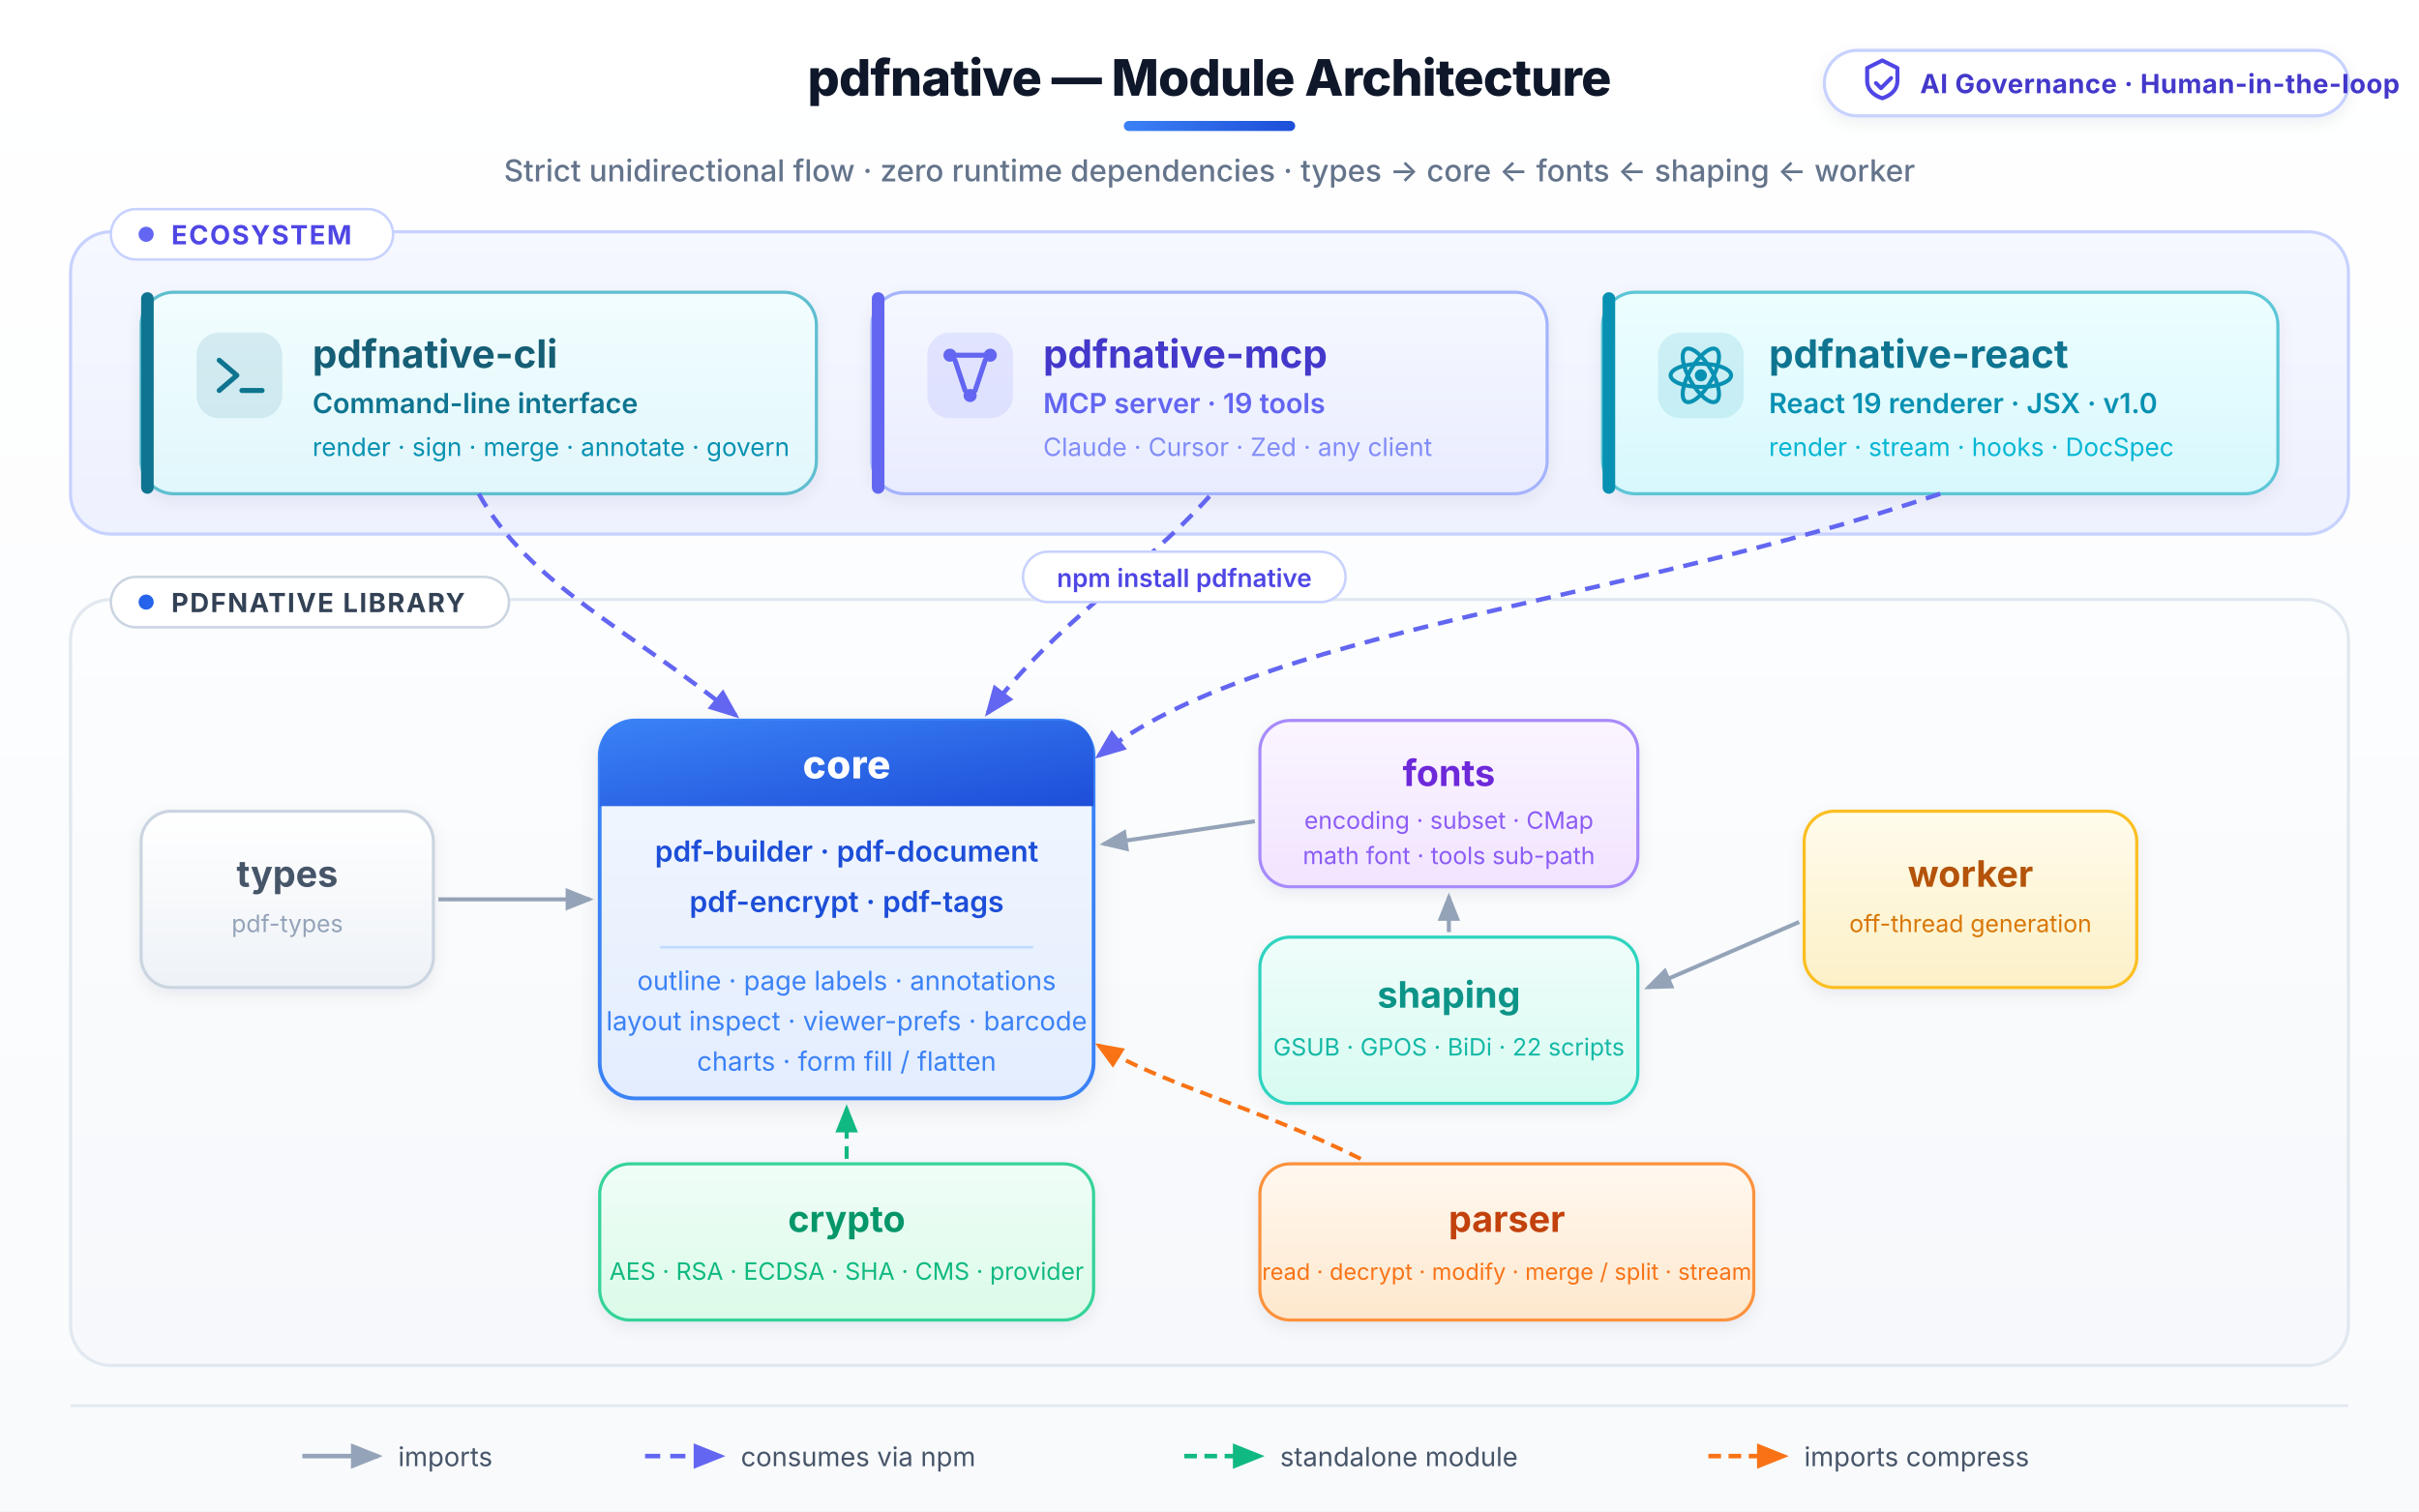
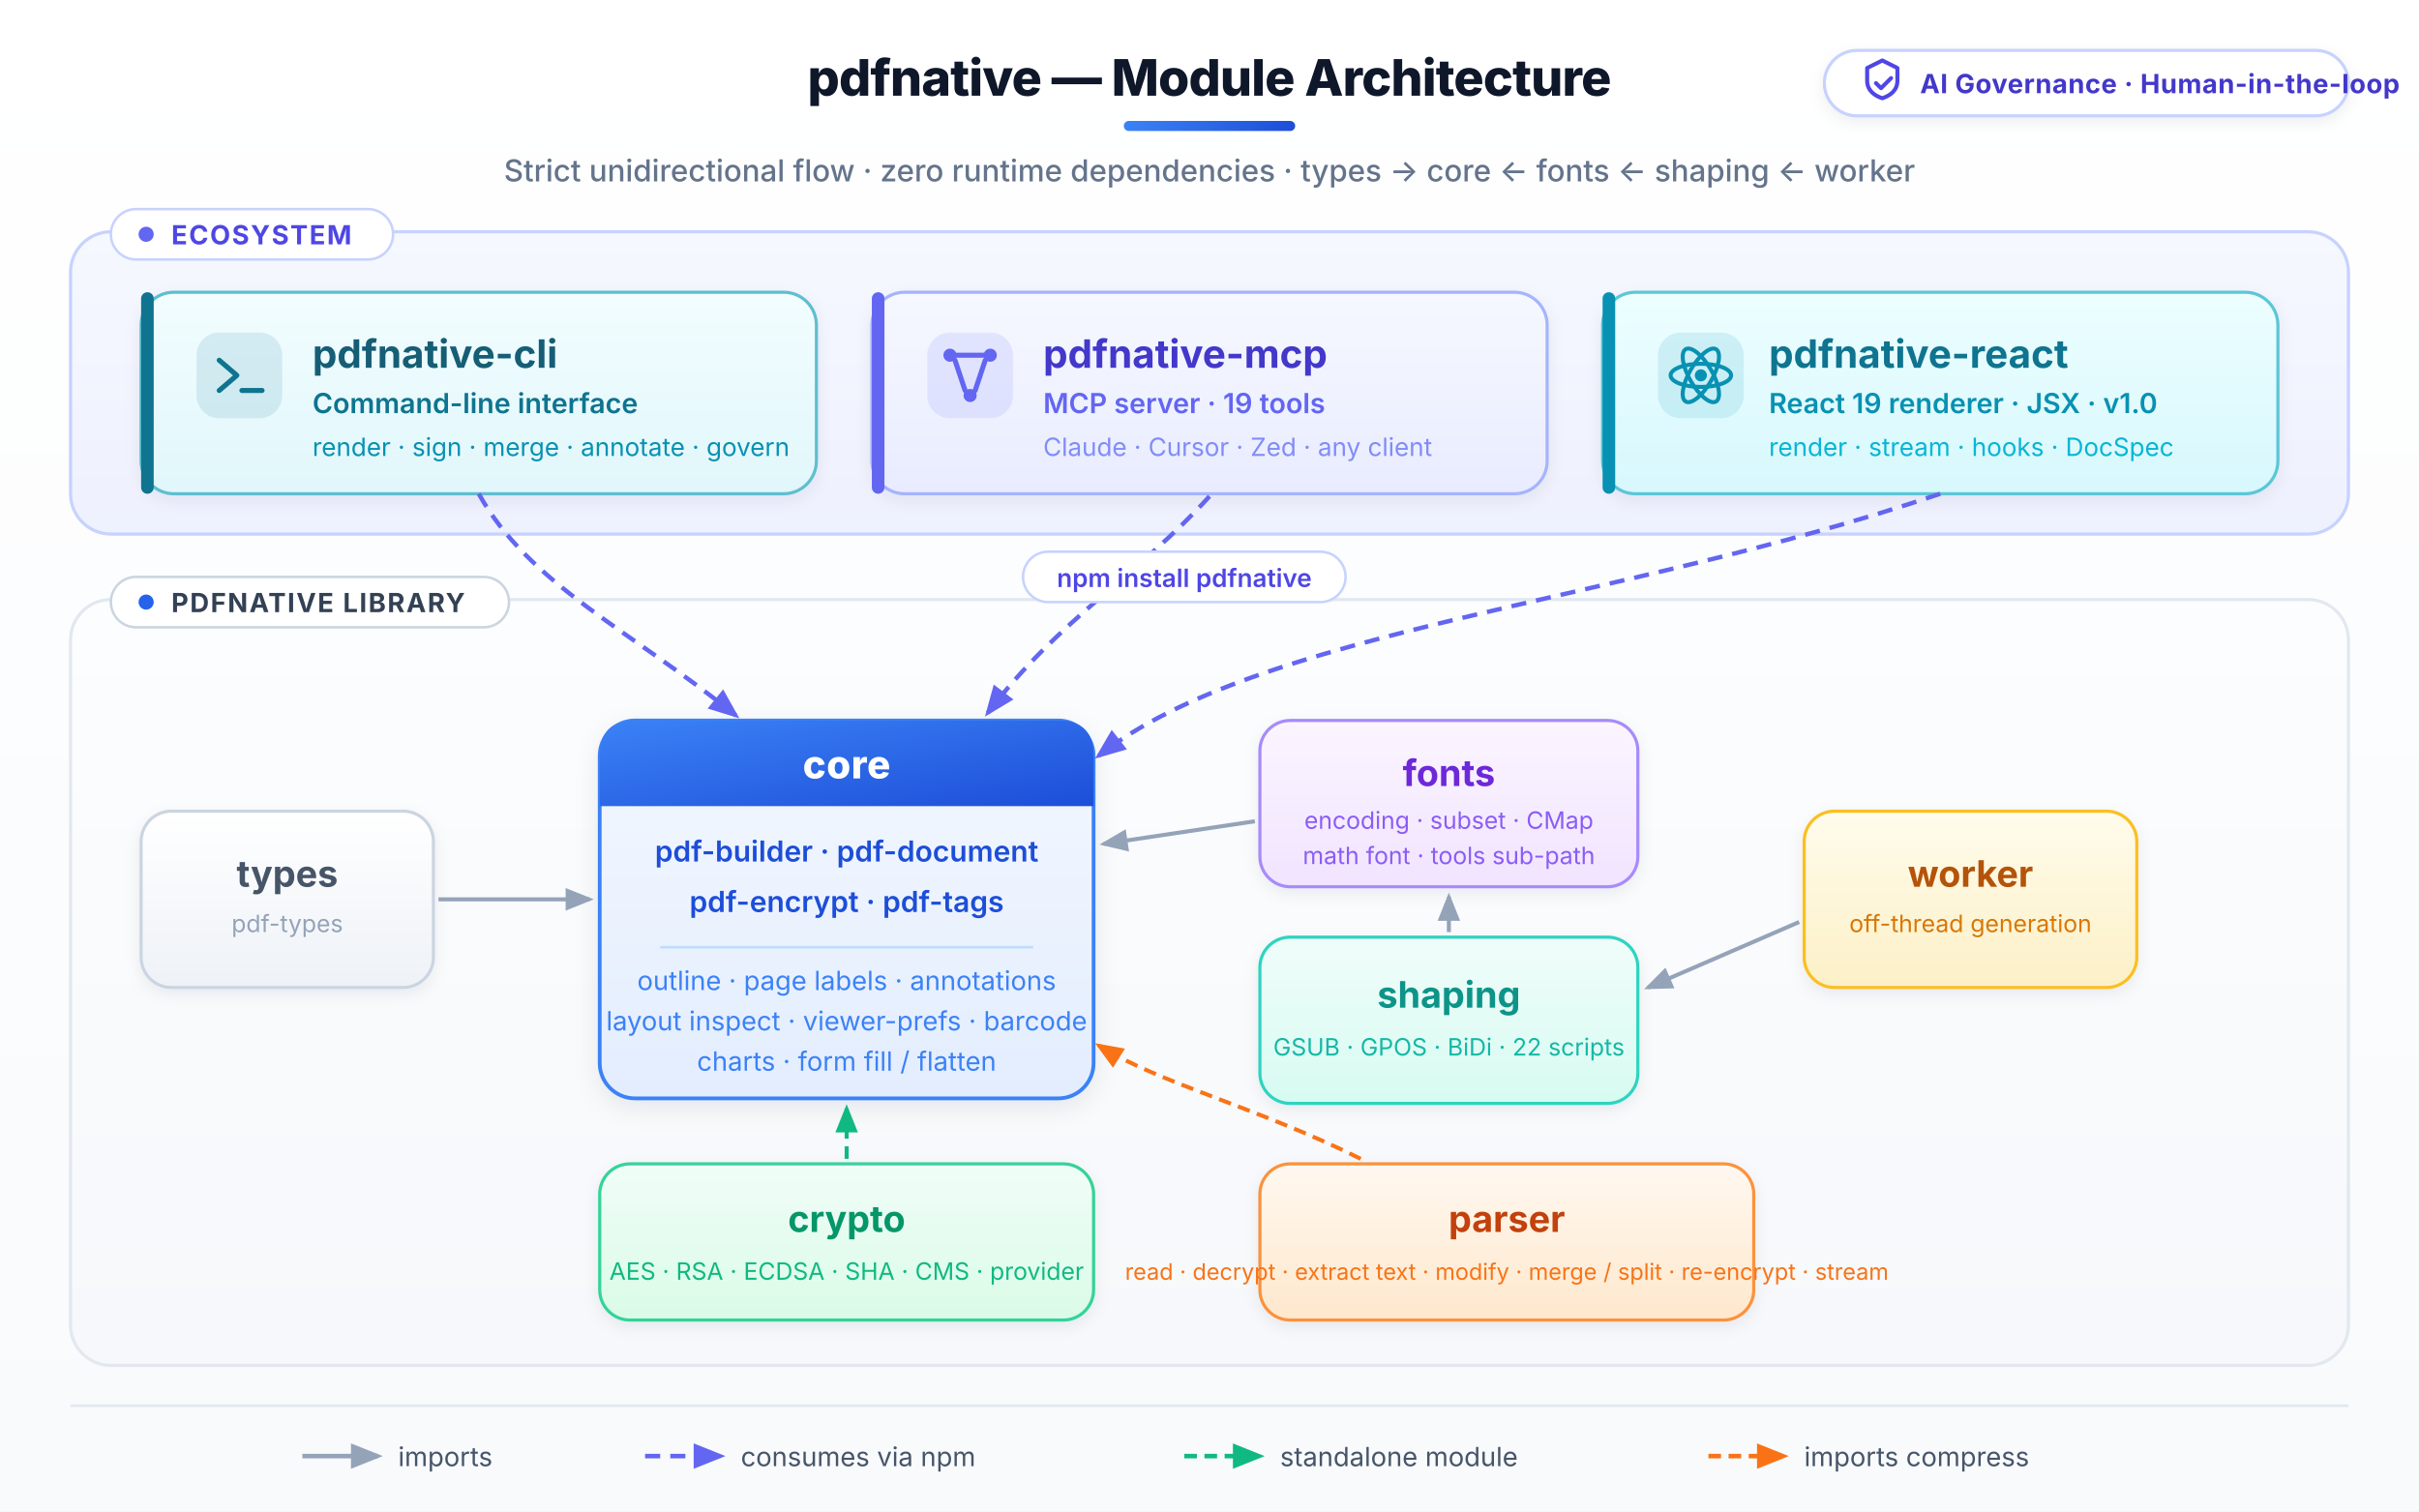
<svg xmlns="http://www.w3.org/2000/svg" viewBox="0 0 960 600" role="img" aria-labelledby="arch-title arch-desc" font-family="Inter,-apple-system,BlinkMacSystemFont,'Segoe UI',Roboto,'Helvetica Neue',Arial,sans-serif">
  <defs>
    <marker id="ah-import" viewBox="0 0 10 8" refX="8.5" refY="4" markerWidth="7" markerHeight="6" orient="auto-start-reverse">
      <path d="M0 0 L10 4 L0 8 Z" fill="#94A3B8" />
    </marker>
    <marker id="ah-npm" viewBox="0 0 10 8" refX="8.5" refY="4" markerWidth="7" markerHeight="6" orient="auto-start-reverse">
      <path d="M0 0 L10 4 L0 8 Z" fill="#6366F1" />
    </marker>
    <marker id="ah-standalone" viewBox="0 0 10 8" refX="8.5" refY="4" markerWidth="7" markerHeight="6" orient="auto-start-reverse">
      <path d="M0 0 L10 4 L0 8 Z" fill="#10B981" />
    </marker>
    <marker id="ah-compress" viewBox="0 0 10 8" refX="8.5" refY="4" markerWidth="7" markerHeight="6" orient="auto-start-reverse">
      <path d="M0 0 L10 4 L0 8 Z" fill="#F97316" />
    </marker>
    <linearGradient id="g-canvas" x1="0" y1="0" x2="0" y2="1">
      <stop offset="0%" stop-color="#FFFFFF" />
      <stop offset="100%" stop-color="#F8FAFC" />
    </linearGradient>
    <linearGradient id="g-eco" x1="0" y1="0" x2="0" y2="1">
      <stop offset="0%" stop-color="#F6F8FF" />
      <stop offset="100%" stop-color="#EEF1FE" />
    </linearGradient>
    <linearGradient id="g-lib" x1="0" y1="0" x2="0" y2="1">
      <stop offset="0%" stop-color="#FCFDFE" />
      <stop offset="100%" stop-color="#F6F8FB" />
    </linearGradient>
    <linearGradient id="g-cli" x1="0" y1="0" x2="0" y2="1">
      <stop offset="0%" stop-color="#F2FDFF" />
      <stop offset="100%" stop-color="#E1F7FB" />
    </linearGradient>
    <linearGradient id="g-mcp" x1="0" y1="0" x2="0" y2="1">
      <stop offset="0%" stop-color="#F6F8FF" />
      <stop offset="100%" stop-color="#E9ECFF" />
    </linearGradient>
    <linearGradient id="g-react" x1="0" y1="0" x2="0" y2="1">
      <stop offset="0%" stop-color="#EDFEFF" />
      <stop offset="100%" stop-color="#D7F8FD" />
    </linearGradient>
    <linearGradient id="g-core" x1="0" y1="0" x2="0" y2="1">
      <stop offset="0%" stop-color="#F3F8FF" />
      <stop offset="100%" stop-color="#E3EDFE" />
    </linearGradient>
    <linearGradient id="g-core-head" x1="0" y1="0" x2="1" y2="1">
      <stop offset="0%" stop-color="#3B82F6" />
      <stop offset="100%" stop-color="#1D4ED8" />
    </linearGradient>
    <linearGradient id="g-types" x1="0" y1="0" x2="0" y2="1">
      <stop offset="0%" stop-color="#FFFFFF" />
      <stop offset="100%" stop-color="#EEF2F7" />
    </linearGradient>
    <linearGradient id="g-fonts" x1="0" y1="0" x2="0" y2="1">
      <stop offset="0%" stop-color="#FBF5FF" />
      <stop offset="100%" stop-color="#F1E4FF" />
    </linearGradient>
    <linearGradient id="g-shaping" x1="0" y1="0" x2="0" y2="1">
      <stop offset="0%" stop-color="#F0FDFA" />
      <stop offset="100%" stop-color="#D7FBF1" />
    </linearGradient>
    <linearGradient id="g-worker" x1="0" y1="0" x2="0" y2="1">
      <stop offset="0%" stop-color="#FFFCEC" />
      <stop offset="100%" stop-color="#FCF0C7" />
    </linearGradient>
    <linearGradient id="g-crypto" x1="0" y1="0" x2="0" y2="1">
      <stop offset="0%" stop-color="#F0FDF8" />
      <stop offset="100%" stop-color="#DAFBE7" />
    </linearGradient>
    <linearGradient id="g-parser" x1="0" y1="0" x2="0" y2="1">
      <stop offset="0%" stop-color="#FFF8F0" />
      <stop offset="100%" stop-color="#FEE8CD" />
    </linearGradient>
    <linearGradient id="g-accent" x1="0" y1="0" x2="1" y2="0">
      <stop offset="0%" stop-color="#3B82F6" />
      <stop offset="100%" stop-color="#1D4ED8" />
    </linearGradient>
    <filter id="soft" x="-20%" y="-20%" width="140%" height="150%">
      <feDropShadow dx="0" dy="3" stdDeviation="5" flood-color="#1E293B" flood-opacity="0.08" />
    </filter>
    <filter id="soft-sm" x="-20%" y="-20%" width="140%" height="150%">
      <feDropShadow dx="0" dy="2" stdDeviation="3" flood-color="#1E293B" flood-opacity="0.07" />
    </filter>
  </defs>
  <rect x="0" y="0" width="960" height="600" fill="url(#g-canvas)" />
  <text x="480" y="38" text-anchor="middle" font-size="20" font-weight="800" fill="#0F172A" letter-spacing="-0.3">pdfnative — Module Architecture</text>
  <rect x="446" y="48" width="68" height="4" rx="2" fill="url(#g-accent)" />
  <text x="480" y="72" text-anchor="middle" font-size="12" font-weight="500" fill="#64748B">Strict unidirectional flow · zero runtime dependencies · types → core ← fonts ← shaping ← worker</text>
  <g filter="url(#soft-sm)">
    <rect x="724" y="20" width="208" height="26" rx="13" fill="#FFFFFF" stroke="#C7D2FE" stroke-width="1.25" />
  </g>
  <path d="M741 27 l6 -3 l6 3 v5 c0 4 -3 6 -6 7 c-3 -1 -6 -3 -6 -7 Z" fill="none" stroke="#4F46E5" stroke-width="1.6" stroke-linejoin="round" />
  <path d="M744.5 33 l2 2 l4 -4" fill="none" stroke="#4F46E5" stroke-width="1.6" stroke-linecap="round" stroke-linejoin="round" />
  <text x="762" y="37" font-size="10.5" font-weight="700" fill="#4338CA" letter-spacing="0.2">AI Governance · Human-in-the-loop</text>
  <rect x="28" y="92" width="904" height="120" rx="16" fill="url(#g-eco)" stroke="#C7D2FE" stroke-width="1.25" />
  <rect x="44" y="83" width="112" height="20" rx="10" fill="#FFFFFF" stroke="#C7D2FE" stroke-width="1" />
  <circle cx="58" cy="93" r="3" fill="#6366F1" />
  <text x="68" y="97" font-size="10.5" font-weight="700" fill="#4F46E5" letter-spacing="0.6">ECOSYSTEM</text>
  <g filter="url(#soft-sm)">
    <rect x="56" y="116" width="268" height="80" rx="13" fill="url(#g-cli)" stroke="#5EBECF" stroke-width="1.25" />
  </g>
  <rect x="56" y="116" width="5" height="80" rx="2.5" fill="#0E7490" />
  <rect x="78" y="132" width="34" height="34" rx="9" fill="#0E7490" fill-opacity="0.12" />
  <path d="M87 143 l7 6 l-7 6 M96 155 h8" fill="none" stroke="#0E7490" stroke-width="2" stroke-linecap="round" stroke-linejoin="round" />
  <text x="124" y="146" font-size="15.5" font-weight="700" fill="#155E75">pdfnative-cli</text>
  <text x="124" y="164" font-size="11" font-weight="600" fill="#0E7490">Command-line interface</text>
  <text x="124" y="181" font-size="10" fill="#0891B2">render · sign · merge · annotate · govern</text>
  <g filter="url(#soft-sm)">
    <rect x="346" y="116" width="268" height="80" rx="13" fill="url(#g-mcp)" stroke="#A5B4FC" stroke-width="1.25" />
  </g>
  <rect x="346" y="116" width="5" height="80" rx="2.5" fill="#6366F1" />
  <rect x="368" y="132" width="34" height="34" rx="9" fill="#6366F1" fill-opacity="0.12" />
  <g fill="none" stroke="#6366F1" stroke-width="2" stroke-linecap="round">
    <circle cx="377" cy="141" r="2.6" fill="#6366F1" stroke="none" />
    <circle cx="393" cy="141" r="2.6" fill="#6366F1" stroke="none" />
    <circle cx="385" cy="157" r="2.6" fill="#6366F1" stroke="none" />
    <path d="M379 143 l4 12 M391 143 l-4 12 M379 141 h12" />
  </g>
  <text x="414" y="146" font-size="15.5" font-weight="700" fill="#4338CA">pdfnative-mcp</text>
  <text x="414" y="164" font-size="11" font-weight="600" fill="#6366F1">MCP server · 19 tools</text>
  <text x="414" y="181" font-size="10" fill="#818CF8">Claude · Cursor · Zed · any client</text>
  <g filter="url(#soft-sm)">
    <rect x="636" y="116" width="268" height="80" rx="13" fill="url(#g-react)" stroke="#5CC6D6" stroke-width="1.25" />
  </g>
  <rect x="636" y="116" width="5" height="80" rx="2.5" fill="#0891B2" />
  <rect x="658" y="132" width="34" height="34" rx="9" fill="#0891B2" fill-opacity="0.12" />
  <g fill="none" stroke="#0891B2" stroke-width="1.6">
    <circle cx="675" cy="149" r="2.4" fill="#0891B2" stroke="none" />
    <ellipse cx="675" cy="149" rx="12" ry="4.6" />
    <ellipse cx="675" cy="149" rx="12" ry="4.6" transform="rotate(60 675 149)" />
    <ellipse cx="675" cy="149" rx="12" ry="4.6" transform="rotate(120 675 149)" />
  </g>
  <text x="702" y="146" font-size="15.5" font-weight="700" fill="#0E7490">pdfnative-react</text>
  <text x="702" y="164" font-size="11" font-weight="600" fill="#0891B2">React 19 renderer · JSX · v1.0</text>
  <text x="702" y="181" font-size="10" fill="#06B6D4">render · stream · hooks · DocSpec</text>
  <rect x="28" y="238" width="904" height="304" rx="16" fill="url(#g-lib)" stroke="#E2E8F0" stroke-width="1.25" />
  <rect x="44" y="229" width="158" height="20" rx="10" fill="#FFFFFF" stroke="#CBD5E1" stroke-width="1" />
  <circle cx="58" cy="239" r="3" fill="#2563EB" />
  <text x="68" y="243" font-size="10.5" font-weight="700" fill="#334155" letter-spacing="0.6">PDFNATIVE LIBRARY</text>
  <g filter="url(#soft-sm)">
    <rect x="56" y="322" width="116" height="70" rx="12" fill="url(#g-types)" stroke="#CBD5E1" stroke-width="1.25" />
  </g>
  <text x="114" y="352" text-anchor="middle" font-size="14.5" font-weight="700" fill="#475569">types</text>
  <text x="114" y="370" text-anchor="middle" font-size="9.5" fill="#94A3B8">pdf-types</text>
  <g filter="url(#soft)">
    <rect x="238" y="286" width="196" height="150" rx="14" fill="url(#g-core)" stroke="#3B82F6" stroke-width="1.5" />
  </g>
  <path d="M238 320 L238 300 Q238 286 252 286 L420 286 Q434 286 434 300 L434 320 Z" fill="url(#g-core-head)" />
  <text x="336" y="309" text-anchor="middle" font-size="15.5" font-weight="800" fill="#FFFFFF" letter-spacing="0.2">core</text>
  <text x="336" y="342" text-anchor="middle" font-size="11.5" font-weight="600" fill="#1D4ED8">pdf-builder · pdf-document</text>
  <text x="336" y="362" text-anchor="middle" font-size="11.5" font-weight="600" fill="#1D4ED8">pdf-encrypt · pdf-tags</text>
  <line x1="262" y1="376" x2="410" y2="376" stroke="#BFDBFE" stroke-width="1" />
  <text x="336" y="393" text-anchor="middle" font-size="10.5" fill="#3B82F6">outline · page labels · annotations</text>
  <text x="336" y="409" text-anchor="middle" font-size="10.5" fill="#3B82F6">layout inspect · viewer-prefs · barcode</text>
  <text x="336" y="425" text-anchor="middle" font-size="10.5" fill="#3B82F6">charts · form fill / flatten</text>
  <g filter="url(#soft-sm)">
    <rect x="500" y="286" width="150" height="66" rx="12" fill="url(#g-fonts)" stroke="#A78BFA" stroke-width="1.25" />
  </g>
  <text x="575" y="312" text-anchor="middle" font-size="14.5" font-weight="700" fill="#6D28D9">fonts</text>
  <text x="575" y="329" text-anchor="middle" font-size="9.5" fill="#8B5CF6">encoding · subset · CMap</text>
  <text x="575" y="343" text-anchor="middle" font-size="9.5" fill="#8B5CF6">math font · tools sub-path</text>
  <g filter="url(#soft-sm)">
    <rect x="500" y="372" width="150" height="66" rx="12" fill="url(#g-shaping)" stroke="#2DD4BF" stroke-width="1.25" />
  </g>
  <text x="575" y="400" text-anchor="middle" font-size="14.5" font-weight="700" fill="#0D9488">shaping</text>
  <text x="575" y="419" text-anchor="middle" font-size="9.5" fill="#14B8A6">GSUB · GPOS · BiDi · 22 scripts</text>
  <g filter="url(#soft-sm)">
    <rect x="716" y="322" width="132" height="70" rx="12" fill="url(#g-worker)" stroke="#FBBF24" stroke-width="1.25" />
  </g>
  <text x="782" y="352" text-anchor="middle" font-size="14.5" font-weight="700" fill="#B45309">worker</text>
  <text x="782" y="370" text-anchor="middle" font-size="9.5" fill="#D97706">off-thread generation</text>
  <g filter="url(#soft-sm)">
    <rect x="238" y="462" width="196" height="62" rx="12" fill="url(#g-crypto)" stroke="#34D399" stroke-width="1.25" />
  </g>
  <text x="336" y="489" text-anchor="middle" font-size="14.5" font-weight="700" fill="#059669">crypto</text>
  <text x="336" y="508" text-anchor="middle" font-size="9.5" fill="#10B981">AES · RSA · ECDSA · SHA · CMS · provider</text>
  <g filter="url(#soft-sm)">
    <rect x="500" y="462" width="196" height="62" rx="12" fill="url(#g-parser)" stroke="#FB923C" stroke-width="1.25" />
  </g>
  <text x="598" y="489" text-anchor="middle" font-size="14.5" font-weight="700" fill="#C2410C">parser</text>
-   <text x="598" y="508" text-anchor="middle" font-size="9" fill="#F97316">read · decrypt · modify · merge / split · stream</text>
+   <text x="598" y="508" text-anchor="middle" font-size="9" fill="#F97316">read · decrypt · extract text · modify · merge / split · re-encrypt · stream</text>
  <path d="M190 196 C 210 232, 250 250, 292 284" fill="none" stroke="#6366F1" stroke-width="1.75" stroke-dasharray="6,4" marker-end="url(#ah-npm)" />
  <path d="M480 197 C 452 228, 420 246, 392 283" fill="none" stroke="#6366F1" stroke-width="1.75" stroke-dasharray="6,4" marker-end="url(#ah-npm)" />
  <path d="M770 196 C 640 240, 500 250, 436 300" fill="none" stroke="#6366F1" stroke-width="1.75" stroke-dasharray="6,4" marker-end="url(#ah-npm)" />
  <g transform="translate(470 232)">
    <rect x="-64" y="-13" width="128" height="20" rx="10" fill="#FFFFFF" stroke="#C7D2FE" stroke-width="1" />
    <text x="0" y="1" text-anchor="middle" font-size="10" font-weight="600" fill="#4F46E5">npm install pdfnative</text>
  </g>
  <line x1="174" y1="357" x2="234" y2="357" stroke="#94A3B8" stroke-width="1.6" marker-end="url(#ah-import)" />
  <line x1="498" y1="326" x2="438" y2="335" stroke="#94A3B8" stroke-width="1.6" marker-end="url(#ah-import)" />
  <line x1="575" y1="370" x2="575" y2="356" stroke="#94A3B8" stroke-width="1.6" marker-end="url(#ah-import)" />
  <line x1="714" y1="366" x2="654" y2="392" stroke="#94A3B8" stroke-width="1.6" marker-end="url(#ah-import)" />
  <line x1="336" y1="460" x2="336" y2="440" stroke="#10B981" stroke-width="1.6" stroke-dasharray="5,3" marker-end="url(#ah-standalone)" />
  <path d="M540 460 C 500 440, 460 430, 436 415" fill="none" stroke="#F97316" stroke-width="1.6" stroke-dasharray="5,3" marker-end="url(#ah-compress)" />
  <line x1="28" y1="558" x2="932" y2="558" stroke="#E2E8F0" stroke-width="1" />
  <g font-size="10.5" fill="#475569">
    <line x1="120" y1="578" x2="150" y2="578" stroke="#94A3B8" stroke-width="1.8" marker-end="url(#ah-import)" />
    <text x="158" y="582">imports</text>
    <line x1="256" y1="578" x2="286" y2="578" stroke="#6366F1" stroke-width="1.8" stroke-dasharray="6,4" marker-end="url(#ah-npm)" />
    <text x="294" y="582">consumes via npm</text>
    <line x1="470" y1="578" x2="500" y2="578" stroke="#10B981" stroke-width="1.8" stroke-dasharray="5,3" marker-end="url(#ah-standalone)" />
    <text x="508" y="582">standalone module</text>
    <line x1="678" y1="578" x2="708" y2="578" stroke="#F97316" stroke-width="1.8" stroke-dasharray="5,3" marker-end="url(#ah-compress)" />
    <text x="716" y="582">imports compress</text>
  </g>
</svg>
